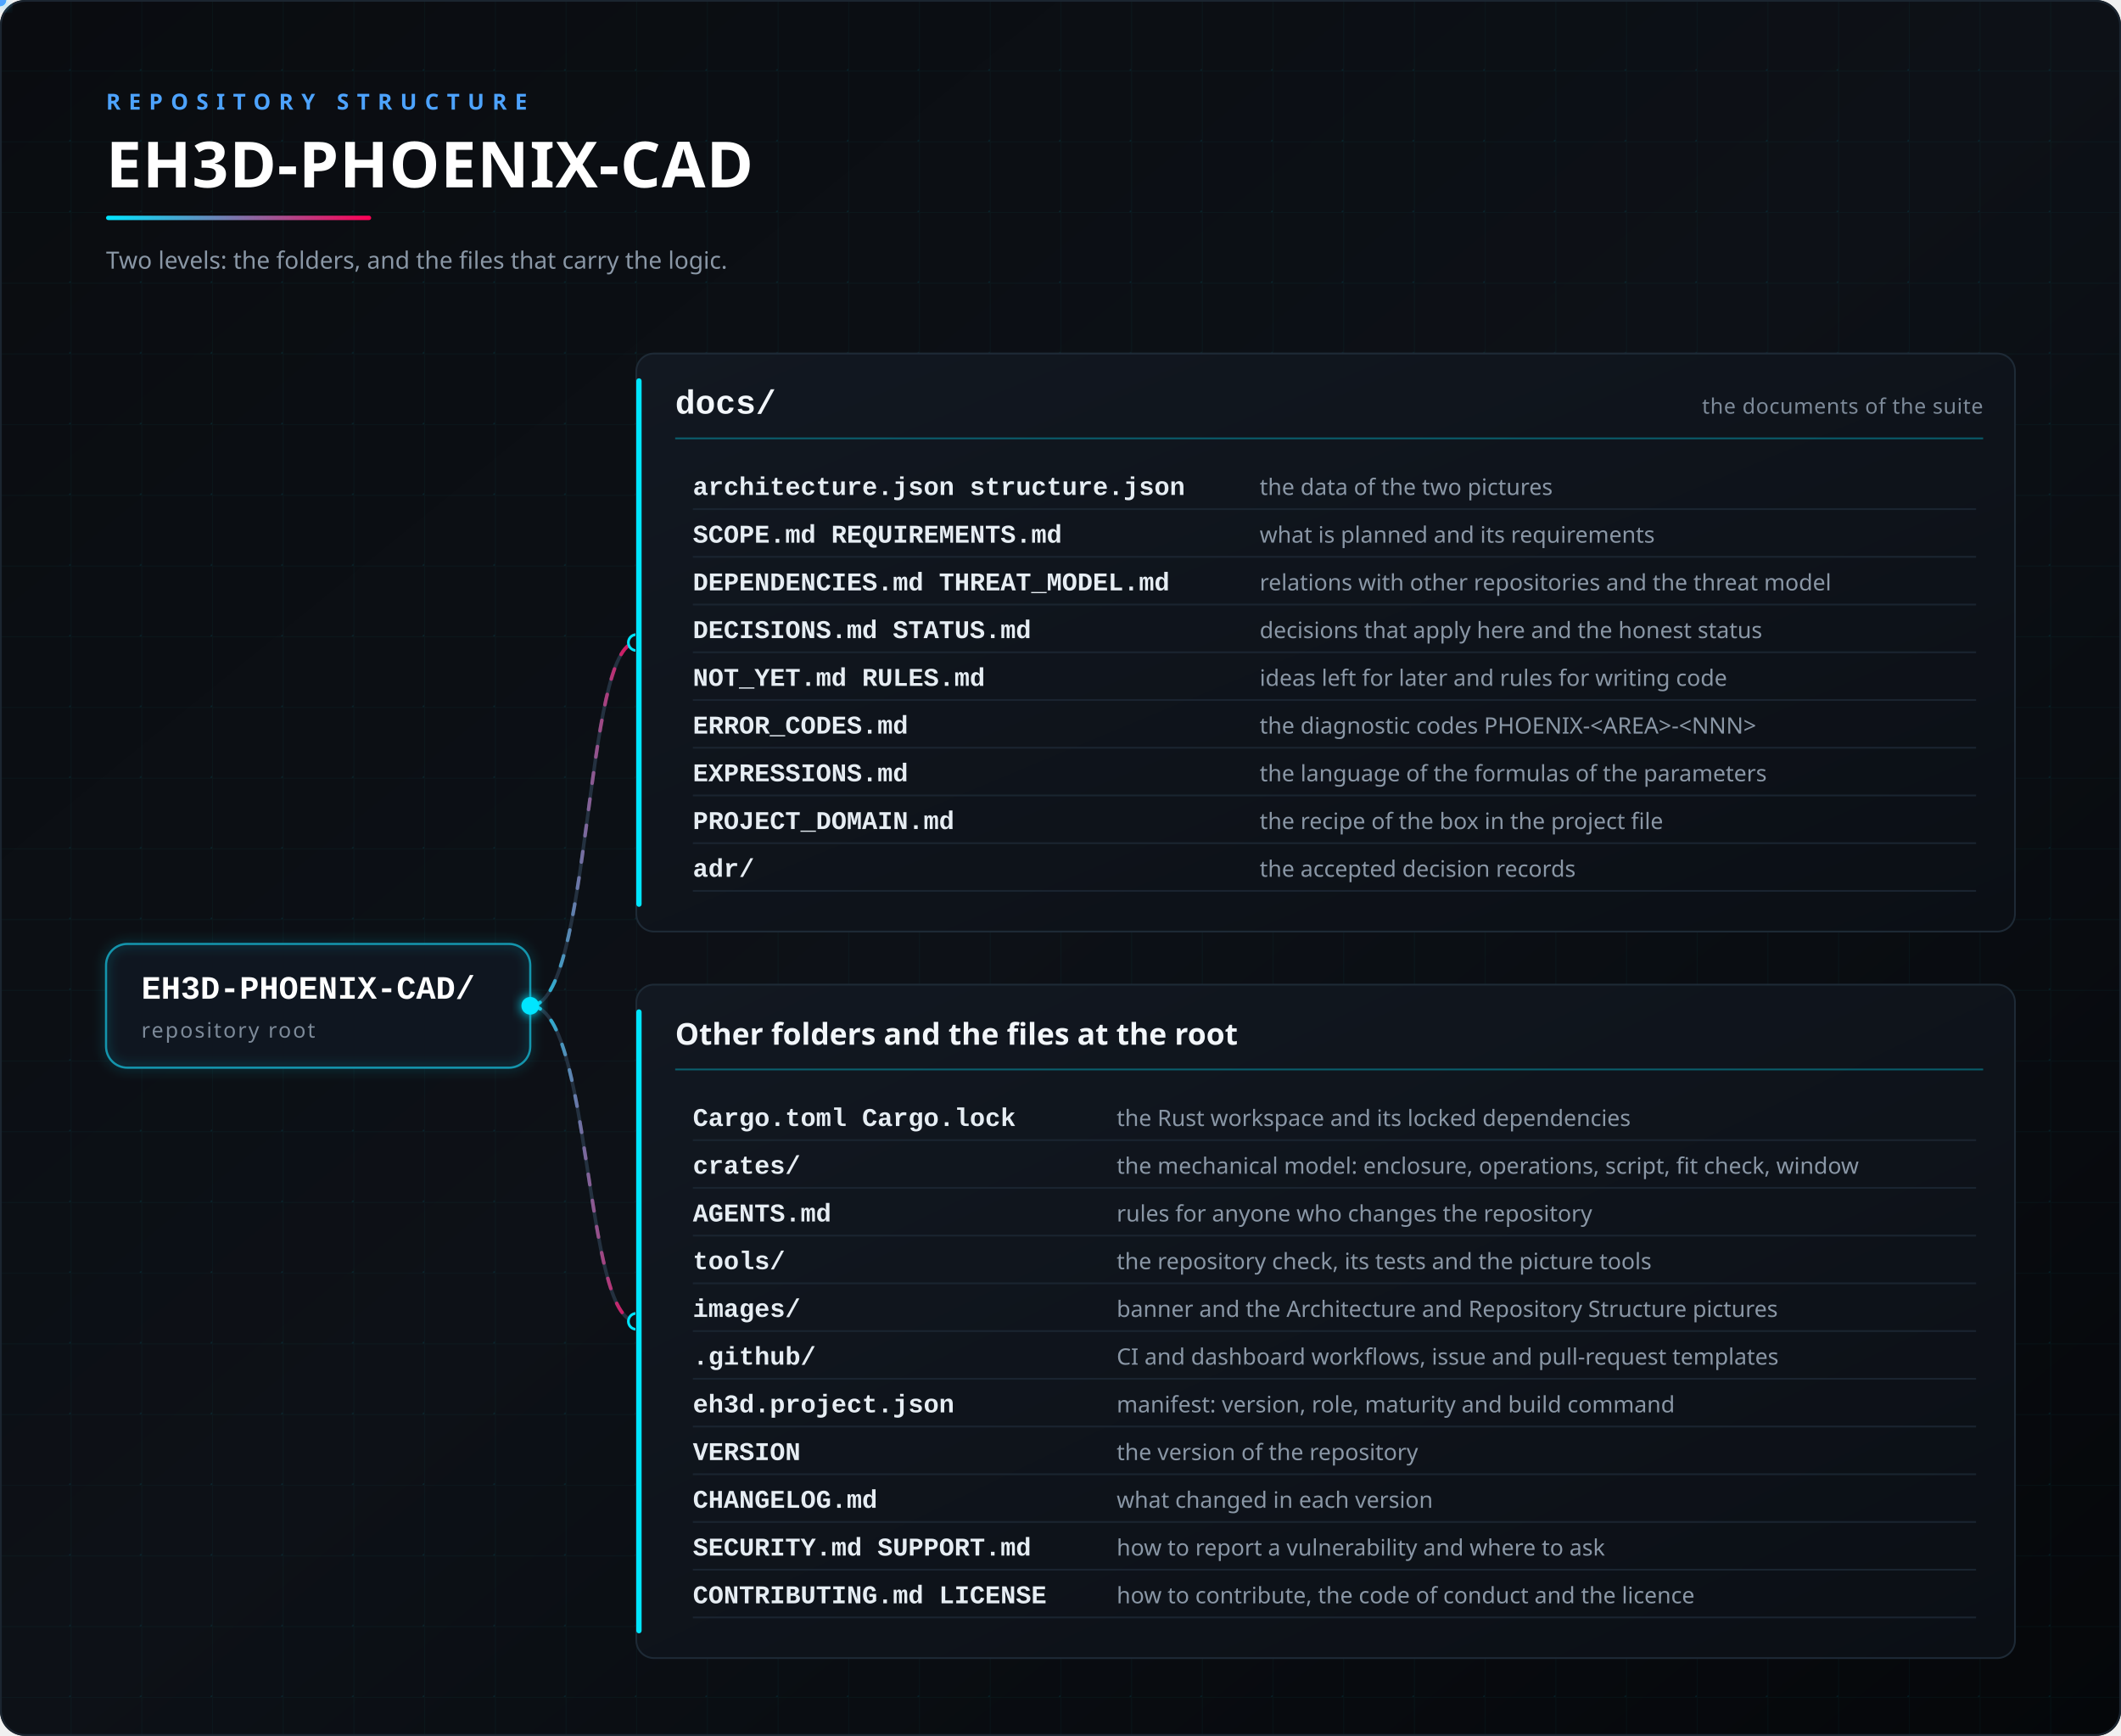
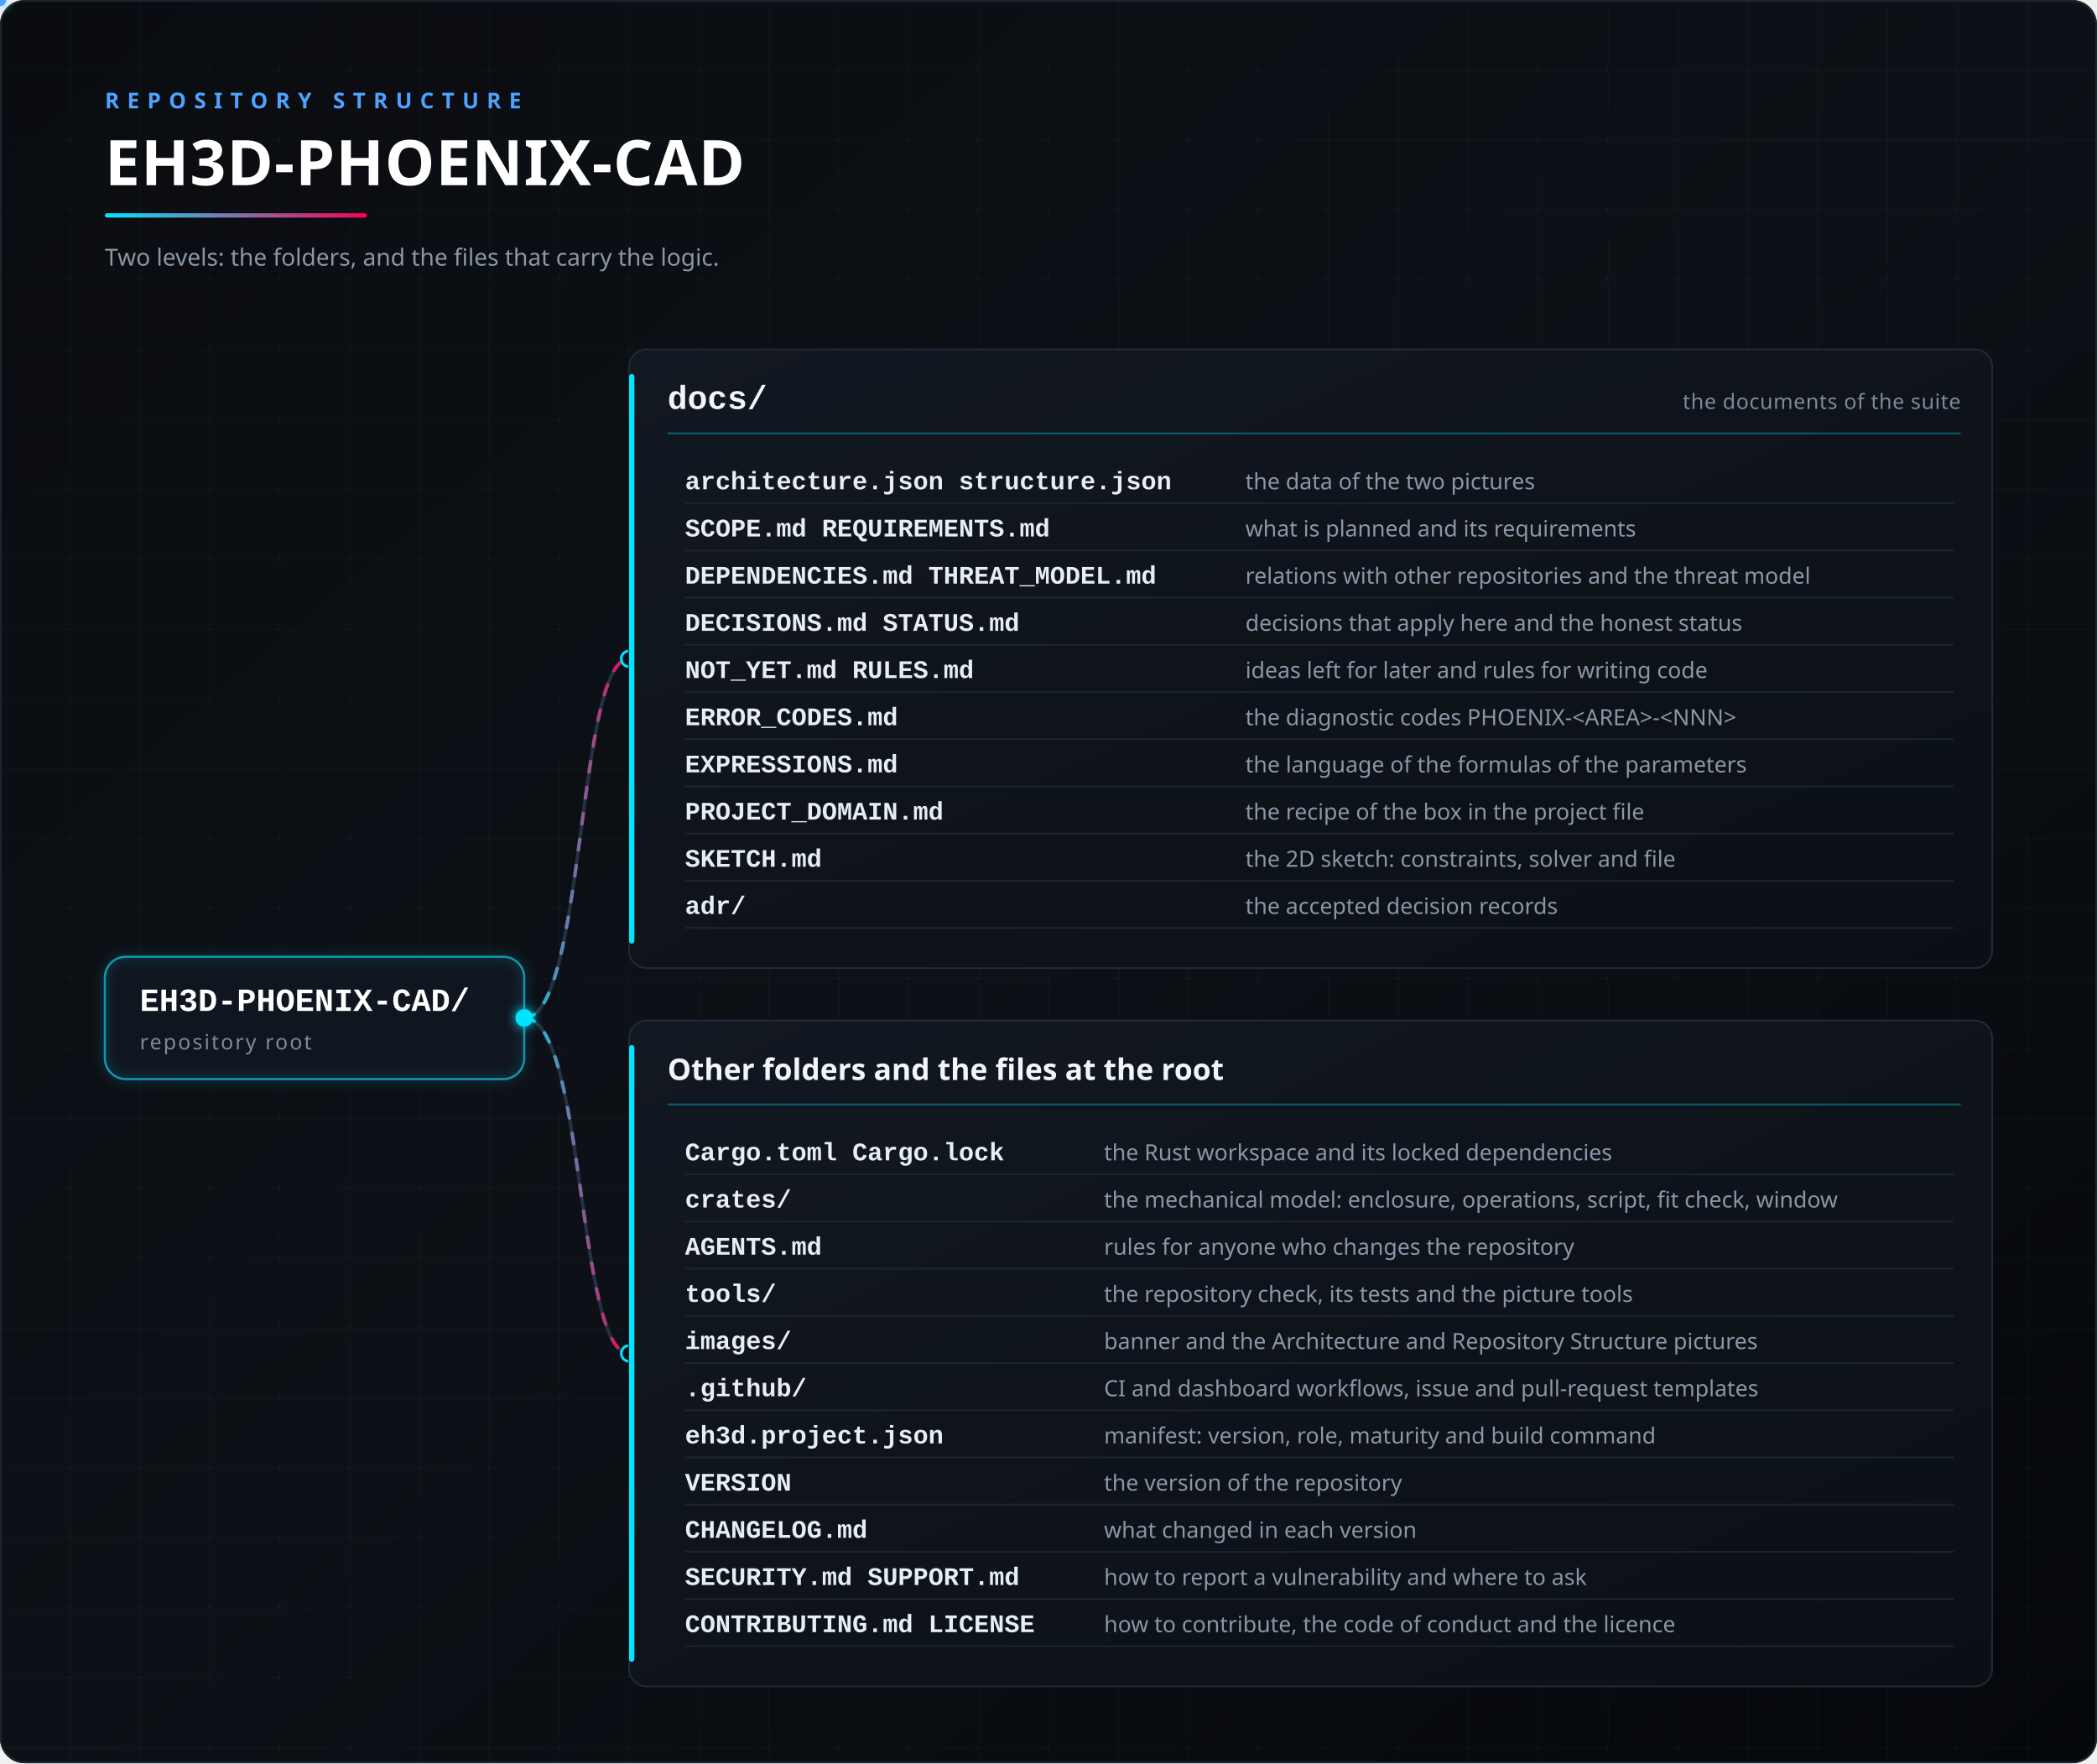
- <svg xmlns="http://www.w3.org/2000/svg" viewBox="0 0 1200 982" width="100%" role="img" aria-labelledby="t d">
+ <svg xmlns="http://www.w3.org/2000/svg" viewBox="0 0 1200 1009" width="100%" role="img" aria-labelledby="t d">
  <defs>
    <linearGradient id="bg" x1="0" y1="0" x2="1" y2="1">
      <stop offset="0" stop-color="#0A0C10" />
      <stop offset="0.5" stop-color="#0D1117" />
      <stop offset="1" stop-color="#05070A" />
    </linearGradient>
    <linearGradient id="card" x1="0" y1="0" x2="1" y2="1">
      <stop offset="0" stop-color="#121821" />
      <stop offset="1" stop-color="#0B0F15" />
    </linearGradient>
    <linearGradient id="line" x1="0" y1="0" x2="1" y2="0">
      <stop offset="0" stop-color="#00E5FF" />
      <stop offset="1" stop-color="#FF0055" />
    </linearGradient>
    <filter id="glow" x="-50%" y="-50%" width="200%" height="200%">
      <feGaussianBlur stdDeviation="3" result="b" />
      <feMerge>
        <feMergeNode in="b" />
        <feMergeNode in="SourceGraphic" />
      </feMerge>
    </filter>
    <pattern id="grid" width="40" height="40" patternUnits="userSpaceOnUse">
      <path d="M40 0H0V40" fill="none" stroke="#00E5FF" stroke-opacity="0.035" />
      <circle cx="40" cy="40" r="1" fill="#00E5FF" fill-opacity="0.09" />
    </pattern>
  </defs>
-   <rect width="1200" height="982" rx="14" fill="url(#bg)" />
-   <rect width="1200" height="982" rx="14" fill="url(#grid)" />
-   <rect x="0.5" y="0.5" width="1199" height="981" rx="14" fill="none" stroke="#1B2530" />
+   <rect width="1200" height="1009" rx="14" fill="url(#bg)" />
+   <rect width="1200" height="1009" rx="14" fill="url(#grid)" />
+   <rect x="0.5" y="0.5" width="1199" height="1008" rx="14" fill="none" stroke="#1B2530" />
  <text x="60" y="62" font-family="'Segoe UI','Noto Sans','Noto Sans CJK SC','Microsoft YaHei','Yu Gothic','Helvetica Neue',Helvetica,Arial,sans-serif" font-size="12.5" font-weight="600" fill="#4DA3FF" text-anchor="start" letter-spacing="4.5">REPOSITORY STRUCTURE</text>
  <text x="60" y="106" font-family="'Segoe UI','Noto Sans','Noto Sans CJK SC','Microsoft YaHei','Yu Gothic','Helvetica Neue',Helvetica,Arial,sans-serif" font-size="36" font-weight="700" fill="#FFFFFF" text-anchor="start" letter-spacing="0.5">EH3D-PHOENIX-CAD</text>
  <rect x="60" y="122" width="150" height="2.5" rx="1.25" fill="url(#line)">
    <animate attributeName="width" values="40;150;150" keyTimes="0;0.4;1" dur="3s" repeatCount="indefinite" />
  </rect>
  <text x="60" y="152" font-family="'Segoe UI','Noto Sans','Noto Sans CJK SC','Microsoft YaHei','Yu Gothic','Helvetica Neue',Helvetica,Arial,sans-serif" font-size="13.5" font-weight="400" fill="#8A97A6" text-anchor="start">Two levels: the folders, and the files that carry the logic.</text>
-   <path id="c0" d="M300,569 C335,569 330,363.5 360,363.5" fill="none" stroke="#243140" stroke-width="2" />
-   <path d="M300,569 C335,569 330,363.5 360,363.5" fill="none" stroke="url(#line)" stroke-width="2" stroke-linecap="round" stroke-dasharray="6 9" opacity="0.9">
+   <path id="c0" d="M300,582.5 C335,582.5 330,377 360,377" fill="none" stroke="#243140" stroke-width="2" />
+   <path d="M300,582.5 C335,582.5 330,377 360,377" fill="none" stroke="url(#line)" stroke-width="2" stroke-linecap="round" stroke-dasharray="6 9" opacity="0.9">
    <animate attributeName="stroke-dashoffset" from="0" to="-30" dur="1.6s" repeatCount="indefinite" />
  </path>
-   <circle cx="360" cy="363.5" r="4.5" fill="#0D1117" stroke="#00E5FF" stroke-width="1.5" />
-   <path id="c1" d="M300,569 C335,569 330,747.5 360,747.5" fill="none" stroke="#243140" stroke-width="2" />
-   <path d="M300,569 C335,569 330,747.5 360,747.5" fill="none" stroke="url(#line)" stroke-width="2" stroke-linecap="round" stroke-dasharray="6 9" opacity="0.9">
+   <circle cx="360" cy="377" r="4.5" fill="#0D1117" stroke="#00E5FF" stroke-width="1.5" />
+   <path id="c1" d="M300,582.5 C335,582.5 330,774.5 360,774.5" fill="none" stroke="#243140" stroke-width="2" />
+   <path d="M300,582.5 C335,582.5 330,774.5 360,774.5" fill="none" stroke="url(#line)" stroke-width="2" stroke-linecap="round" stroke-dasharray="6 9" opacity="0.9">
    <animate attributeName="stroke-dashoffset" from="0" to="-30" dur="1.6s" repeatCount="indefinite" />
  </path>
-   <circle cx="360" cy="747.5" r="4.5" fill="#0D1117" stroke="#00E5FF" stroke-width="1.5" />
+   <circle cx="360" cy="774.5" r="4.5" fill="#0D1117" stroke="#00E5FF" stroke-width="1.5" />
  <circle r="3.5" fill="#00E5FF" filter="url(#glow)">
    <animateMotion dur="3.4s" repeatCount="indefinite">
      <mpath href="#c0" />
    </animateMotion>
  </circle>
  <circle r="3.5" fill="#4DA3FF" filter="url(#glow)">
    <animateMotion dur="4.2s" repeatCount="indefinite">
      <mpath href="#c1" />
    </animateMotion>
  </circle>
-   <rect x="60" y="534" width="240" height="70" rx="12" fill="#0F1620" stroke="#2A3A4C" stroke-width="1.2" />
-   <rect x="60" y="534" width="240" height="70" rx="12" fill="none" stroke="#00E5FF" stroke-opacity="0.5" stroke-width="1.2" filter="url(#glow)">
+   <rect x="60" y="547.5" width="240" height="70" rx="12" fill="#0F1620" stroke="#2A3A4C" stroke-width="1.2" />
+   <rect x="60" y="547.5" width="240" height="70" rx="12" fill="none" stroke="#00E5FF" stroke-opacity="0.5" stroke-width="1.2" filter="url(#glow)">
    <animate attributeName="stroke-opacity" values="0.15;0.6;0.15" dur="3.6s" repeatCount="indefinite" />
  </rect>
-   <text x="80" y="565" font-family="'JetBrains Mono','Cascadia Code','SFMono-Regular',Consolas,'Liberation Mono',monospace" font-size="18.5" font-weight="700" fill="#FFFFFF" text-anchor="start">EH3D-PHOENIX-CAD/</text>
-   <text x="80" y="587" font-family="'Segoe UI','Noto Sans','Noto Sans CJK SC','Microsoft YaHei','Yu Gothic','Helvetica Neue',Helvetica,Arial,sans-serif" font-size="12" font-weight="400" fill="#7D8A99" text-anchor="start" letter-spacing="1">repository root</text>
-   <circle cx="300" cy="569" r="5" fill="#00E5FF" filter="url(#glow)" />
-   <rect x="360" y="200" width="780" height="327" rx="10" fill="url(#card)" stroke="#1E2A36" stroke-width="1" />
-   <rect x="360" y="214" width="3" height="299" rx="1.5" fill="#00E5FF">
+   <text x="80" y="578.5" font-family="'JetBrains Mono','Cascadia Code','SFMono-Regular',Consolas,'Liberation Mono',monospace" font-size="18.5" font-weight="700" fill="#FFFFFF" text-anchor="start">EH3D-PHOENIX-CAD/</text>
+   <text x="80" y="600.5" font-family="'Segoe UI','Noto Sans','Noto Sans CJK SC','Microsoft YaHei','Yu Gothic','Helvetica Neue',Helvetica,Arial,sans-serif" font-size="12" font-weight="400" fill="#7D8A99" text-anchor="start" letter-spacing="1">repository root</text>
+   <circle cx="300" cy="582.5" r="5" fill="#00E5FF" filter="url(#glow)" />
+   <rect x="360" y="200" width="780" height="354" rx="10" fill="url(#card)" stroke="#1E2A36" stroke-width="1" />
+   <rect x="360" y="214" width="3" height="326" rx="1.5" fill="#00E5FF">
    <animate attributeName="opacity" values="0.55;1;0.55" dur="4s" begin="0s" repeatCount="indefinite" />
  </rect>
  <text x="382" y="234" font-family="'JetBrains Mono','Cascadia Code','SFMono-Regular',Consolas,'Liberation Mono',monospace" font-size="19" font-weight="700" fill="#F2F6FA" text-anchor="start">docs/</text>
  <text x="1122" y="234" font-family="'Segoe UI','Noto Sans','Noto Sans CJK SC','Microsoft YaHei','Yu Gothic','Helvetica Neue',Helvetica,Arial,sans-serif" font-size="12" font-weight="400" fill="#7D8A99" text-anchor="end" letter-spacing="0.3">the documents of the suite</text>
  <line x1="382" y1="248" x2="1122" y2="248" stroke="#00E5FF" stroke-opacity="0.35" stroke-width="1" />
  <text x="392" y="280" font-family="'JetBrains Mono','Cascadia Code','SFMono-Regular',Consolas,'Liberation Mono',monospace" font-size="14.5" font-weight="600" fill="#E6EDF3" text-anchor="start">architecture.json  structure.json</text>
  <text x="712.67" y="280" font-family="'Segoe UI','Noto Sans','Noto Sans CJK SC','Microsoft YaHei','Yu Gothic','Helvetica Neue',Helvetica,Arial,sans-serif" font-size="12.8" font-weight="400" fill="#8A97A6" text-anchor="start">the data of the two pictures</text>
  <line x1="392" y1="288" x2="1118" y2="288" stroke="#1A2430" stroke-width="1" />
  <text x="392" y="307" font-family="'JetBrains Mono','Cascadia Code','SFMono-Regular',Consolas,'Liberation Mono',monospace" font-size="14.5" font-weight="600" fill="#E6EDF3" text-anchor="start">SCOPE.md  REQUIREMENTS.md</text>
  <text x="712.67" y="307" font-family="'Segoe UI','Noto Sans','Noto Sans CJK SC','Microsoft YaHei','Yu Gothic','Helvetica Neue',Helvetica,Arial,sans-serif" font-size="12.8" font-weight="400" fill="#8A97A6" text-anchor="start">what is planned and its requirements</text>
  <line x1="392" y1="315" x2="1118" y2="315" stroke="#1A2430" stroke-width="1" />
  <text x="392" y="334" font-family="'JetBrains Mono','Cascadia Code','SFMono-Regular',Consolas,'Liberation Mono',monospace" font-size="14.5" font-weight="600" fill="#E6EDF3" text-anchor="start">DEPENDENCIES.md  THREAT_MODEL.md</text>
  <text x="712.67" y="334" font-family="'Segoe UI','Noto Sans','Noto Sans CJK SC','Microsoft YaHei','Yu Gothic','Helvetica Neue',Helvetica,Arial,sans-serif" font-size="12.8" font-weight="400" fill="#8A97A6" text-anchor="start">relations with other repositories and the threat model</text>
  <line x1="392" y1="342" x2="1118" y2="342" stroke="#1A2430" stroke-width="1" />
  <text x="392" y="361" font-family="'JetBrains Mono','Cascadia Code','SFMono-Regular',Consolas,'Liberation Mono',monospace" font-size="14.5" font-weight="600" fill="#E6EDF3" text-anchor="start">DECISIONS.md  STATUS.md</text>
  <text x="712.67" y="361" font-family="'Segoe UI','Noto Sans','Noto Sans CJK SC','Microsoft YaHei','Yu Gothic','Helvetica Neue',Helvetica,Arial,sans-serif" font-size="12.8" font-weight="400" fill="#8A97A6" text-anchor="start">decisions that apply here and the honest status</text>
  <line x1="392" y1="369" x2="1118" y2="369" stroke="#1A2430" stroke-width="1" />
  <text x="392" y="388" font-family="'JetBrains Mono','Cascadia Code','SFMono-Regular',Consolas,'Liberation Mono',monospace" font-size="14.5" font-weight="600" fill="#E6EDF3" text-anchor="start">NOT_YET.md  RULES.md</text>
  <text x="712.67" y="388" font-family="'Segoe UI','Noto Sans','Noto Sans CJK SC','Microsoft YaHei','Yu Gothic','Helvetica Neue',Helvetica,Arial,sans-serif" font-size="12.8" font-weight="400" fill="#8A97A6" text-anchor="start">ideas left for later and rules for writing code</text>
  <line x1="392" y1="396" x2="1118" y2="396" stroke="#1A2430" stroke-width="1" />
  <text x="392" y="415" font-family="'JetBrains Mono','Cascadia Code','SFMono-Regular',Consolas,'Liberation Mono',monospace" font-size="14.5" font-weight="600" fill="#E6EDF3" text-anchor="start">ERROR_CODES.md</text>
  <text x="712.67" y="415" font-family="'Segoe UI','Noto Sans','Noto Sans CJK SC','Microsoft YaHei','Yu Gothic','Helvetica Neue',Helvetica,Arial,sans-serif" font-size="12.8" font-weight="400" fill="#8A97A6" text-anchor="start">the diagnostic codes PHOENIX-&lt;AREA&gt;-&lt;NNN&gt;</text>
  <line x1="392" y1="423" x2="1118" y2="423" stroke="#1A2430" stroke-width="1" />
  <text x="392" y="442" font-family="'JetBrains Mono','Cascadia Code','SFMono-Regular',Consolas,'Liberation Mono',monospace" font-size="14.5" font-weight="600" fill="#E6EDF3" text-anchor="start">EXPRESSIONS.md</text>
  <text x="712.67" y="442" font-family="'Segoe UI','Noto Sans','Noto Sans CJK SC','Microsoft YaHei','Yu Gothic','Helvetica Neue',Helvetica,Arial,sans-serif" font-size="12.8" font-weight="400" fill="#8A97A6" text-anchor="start">the language of the formulas of the parameters</text>
  <line x1="392" y1="450" x2="1118" y2="450" stroke="#1A2430" stroke-width="1" />
  <text x="392" y="469" font-family="'JetBrains Mono','Cascadia Code','SFMono-Regular',Consolas,'Liberation Mono',monospace" font-size="14.5" font-weight="600" fill="#E6EDF3" text-anchor="start">PROJECT_DOMAIN.md</text>
  <text x="712.67" y="469" font-family="'Segoe UI','Noto Sans','Noto Sans CJK SC','Microsoft YaHei','Yu Gothic','Helvetica Neue',Helvetica,Arial,sans-serif" font-size="12.8" font-weight="400" fill="#8A97A6" text-anchor="start">the recipe of the box in the project file</text>
  <line x1="392" y1="477" x2="1118" y2="477" stroke="#1A2430" stroke-width="1" />
-   <text x="392" y="496" font-family="'JetBrains Mono','Cascadia Code','SFMono-Regular',Consolas,'Liberation Mono',monospace" font-size="14.5" font-weight="600" fill="#E6EDF3" text-anchor="start">adr/</text>
-   <text x="712.67" y="496" font-family="'Segoe UI','Noto Sans','Noto Sans CJK SC','Microsoft YaHei','Yu Gothic','Helvetica Neue',Helvetica,Arial,sans-serif" font-size="12.8" font-weight="400" fill="#8A97A6" text-anchor="start">the accepted decision records</text>
+   <text x="392" y="496" font-family="'JetBrains Mono','Cascadia Code','SFMono-Regular',Consolas,'Liberation Mono',monospace" font-size="14.5" font-weight="600" fill="#E6EDF3" text-anchor="start">SKETCH.md</text>
+   <text x="712.67" y="496" font-family="'Segoe UI','Noto Sans','Noto Sans CJK SC','Microsoft YaHei','Yu Gothic','Helvetica Neue',Helvetica,Arial,sans-serif" font-size="12.8" font-weight="400" fill="#8A97A6" text-anchor="start">the 2D sketch: constraints, solver and file</text>
  <line x1="392" y1="504" x2="1118" y2="504" stroke="#1A2430" stroke-width="1" />
-   <rect x="360" y="557" width="780" height="381" rx="10" fill="url(#card)" stroke="#1E2A36" stroke-width="1" />
-   <rect x="360" y="571" width="3" height="353" rx="1.5" fill="#00E5FF">
+   <text x="392" y="523" font-family="'JetBrains Mono','Cascadia Code','SFMono-Regular',Consolas,'Liberation Mono',monospace" font-size="14.5" font-weight="600" fill="#E6EDF3" text-anchor="start">adr/</text>
+   <text x="712.67" y="523" font-family="'Segoe UI','Noto Sans','Noto Sans CJK SC','Microsoft YaHei','Yu Gothic','Helvetica Neue',Helvetica,Arial,sans-serif" font-size="12.8" font-weight="400" fill="#8A97A6" text-anchor="start">the accepted decision records</text>
+   <line x1="392" y1="531" x2="1118" y2="531" stroke="#1A2430" stroke-width="1" />
+   <rect x="360" y="584" width="780" height="381" rx="10" fill="url(#card)" stroke="#1E2A36" stroke-width="1" />
+   <rect x="360" y="598" width="3" height="353" rx="1.5" fill="#00E5FF">
    <animate attributeName="opacity" values="0.55;1;0.55" dur="4s" begin="0.6s" repeatCount="indefinite" />
  </rect>
-   <text x="382" y="591" font-family="'Segoe UI','Noto Sans','Noto Sans CJK SC','Microsoft YaHei','Yu Gothic','Helvetica Neue',Helvetica,Arial,sans-serif" font-size="17" font-weight="700" fill="#F2F6FA" text-anchor="start">Other folders and the files at the root</text>
-   <line x1="382" y1="605" x2="1122" y2="605" stroke="#00E5FF" stroke-opacity="0.35" stroke-width="1" />
-   <text x="392" y="637" font-family="'JetBrains Mono','Cascadia Code','SFMono-Regular',Consolas,'Liberation Mono',monospace" font-size="14.5" font-weight="600" fill="#E6EDF3" text-anchor="start">Cargo.toml  Cargo.lock</text>
-   <text x="631.76" y="637" font-family="'Segoe UI','Noto Sans','Noto Sans CJK SC','Microsoft YaHei','Yu Gothic','Helvetica Neue',Helvetica,Arial,sans-serif" font-size="12.8" font-weight="400" fill="#8A97A6" text-anchor="start">the Rust workspace and its locked dependencies</text>
-   <line x1="392" y1="645" x2="1118" y2="645" stroke="#1A2430" stroke-width="1" />
-   <text x="392" y="664" font-family="'JetBrains Mono','Cascadia Code','SFMono-Regular',Consolas,'Liberation Mono',monospace" font-size="14.5" font-weight="600" fill="#E6EDF3" text-anchor="start">crates/</text>
-   <text x="631.76" y="664" font-family="'Segoe UI','Noto Sans','Noto Sans CJK SC','Microsoft YaHei','Yu Gothic','Helvetica Neue',Helvetica,Arial,sans-serif" font-size="12.8" font-weight="400" fill="#8A97A6" text-anchor="start">the mechanical model: enclosure, operations, script, fit check, window</text>
+   <text x="382" y="618" font-family="'Segoe UI','Noto Sans','Noto Sans CJK SC','Microsoft YaHei','Yu Gothic','Helvetica Neue',Helvetica,Arial,sans-serif" font-size="17" font-weight="700" fill="#F2F6FA" text-anchor="start">Other folders and the files at the root</text>
+   <line x1="382" y1="632" x2="1122" y2="632" stroke="#00E5FF" stroke-opacity="0.35" stroke-width="1" />
+   <text x="392" y="664" font-family="'JetBrains Mono','Cascadia Code','SFMono-Regular',Consolas,'Liberation Mono',monospace" font-size="14.5" font-weight="600" fill="#E6EDF3" text-anchor="start">Cargo.toml  Cargo.lock</text>
+   <text x="631.76" y="664" font-family="'Segoe UI','Noto Sans','Noto Sans CJK SC','Microsoft YaHei','Yu Gothic','Helvetica Neue',Helvetica,Arial,sans-serif" font-size="12.8" font-weight="400" fill="#8A97A6" text-anchor="start">the Rust workspace and its locked dependencies</text>
  <line x1="392" y1="672" x2="1118" y2="672" stroke="#1A2430" stroke-width="1" />
-   <text x="392" y="691" font-family="'JetBrains Mono','Cascadia Code','SFMono-Regular',Consolas,'Liberation Mono',monospace" font-size="14.5" font-weight="600" fill="#E6EDF3" text-anchor="start">AGENTS.md</text>
-   <text x="631.76" y="691" font-family="'Segoe UI','Noto Sans','Noto Sans CJK SC','Microsoft YaHei','Yu Gothic','Helvetica Neue',Helvetica,Arial,sans-serif" font-size="12.8" font-weight="400" fill="#8A97A6" text-anchor="start">rules for anyone who changes the repository</text>
+   <text x="392" y="691" font-family="'JetBrains Mono','Cascadia Code','SFMono-Regular',Consolas,'Liberation Mono',monospace" font-size="14.5" font-weight="600" fill="#E6EDF3" text-anchor="start">crates/</text>
+   <text x="631.76" y="691" font-family="'Segoe UI','Noto Sans','Noto Sans CJK SC','Microsoft YaHei','Yu Gothic','Helvetica Neue',Helvetica,Arial,sans-serif" font-size="12.8" font-weight="400" fill="#8A97A6" text-anchor="start">the mechanical model: enclosure, operations, script, fit check, window</text>
  <line x1="392" y1="699" x2="1118" y2="699" stroke="#1A2430" stroke-width="1" />
-   <text x="392" y="718" font-family="'JetBrains Mono','Cascadia Code','SFMono-Regular',Consolas,'Liberation Mono',monospace" font-size="14.5" font-weight="600" fill="#E6EDF3" text-anchor="start">tools/</text>
-   <text x="631.76" y="718" font-family="'Segoe UI','Noto Sans','Noto Sans CJK SC','Microsoft YaHei','Yu Gothic','Helvetica Neue',Helvetica,Arial,sans-serif" font-size="12.8" font-weight="400" fill="#8A97A6" text-anchor="start">the repository check, its tests and the picture tools</text>
+   <text x="392" y="718" font-family="'JetBrains Mono','Cascadia Code','SFMono-Regular',Consolas,'Liberation Mono',monospace" font-size="14.5" font-weight="600" fill="#E6EDF3" text-anchor="start">AGENTS.md</text>
+   <text x="631.76" y="718" font-family="'Segoe UI','Noto Sans','Noto Sans CJK SC','Microsoft YaHei','Yu Gothic','Helvetica Neue',Helvetica,Arial,sans-serif" font-size="12.8" font-weight="400" fill="#8A97A6" text-anchor="start">rules for anyone who changes the repository</text>
  <line x1="392" y1="726" x2="1118" y2="726" stroke="#1A2430" stroke-width="1" />
-   <text x="392" y="745" font-family="'JetBrains Mono','Cascadia Code','SFMono-Regular',Consolas,'Liberation Mono',monospace" font-size="14.5" font-weight="600" fill="#E6EDF3" text-anchor="start">images/</text>
-   <text x="631.76" y="745" font-family="'Segoe UI','Noto Sans','Noto Sans CJK SC','Microsoft YaHei','Yu Gothic','Helvetica Neue',Helvetica,Arial,sans-serif" font-size="12.8" font-weight="400" fill="#8A97A6" text-anchor="start">banner and the Architecture and Repository Structure pictures</text>
+   <text x="392" y="745" font-family="'JetBrains Mono','Cascadia Code','SFMono-Regular',Consolas,'Liberation Mono',monospace" font-size="14.5" font-weight="600" fill="#E6EDF3" text-anchor="start">tools/</text>
+   <text x="631.76" y="745" font-family="'Segoe UI','Noto Sans','Noto Sans CJK SC','Microsoft YaHei','Yu Gothic','Helvetica Neue',Helvetica,Arial,sans-serif" font-size="12.8" font-weight="400" fill="#8A97A6" text-anchor="start">the repository check, its tests and the picture tools</text>
  <line x1="392" y1="753" x2="1118" y2="753" stroke="#1A2430" stroke-width="1" />
-   <text x="392" y="772" font-family="'JetBrains Mono','Cascadia Code','SFMono-Regular',Consolas,'Liberation Mono',monospace" font-size="14.5" font-weight="600" fill="#E6EDF3" text-anchor="start">.github/</text>
-   <text x="631.76" y="772" font-family="'Segoe UI','Noto Sans','Noto Sans CJK SC','Microsoft YaHei','Yu Gothic','Helvetica Neue',Helvetica,Arial,sans-serif" font-size="12.8" font-weight="400" fill="#8A97A6" text-anchor="start">CI and dashboard workflows, issue and pull-request templates</text>
+   <text x="392" y="772" font-family="'JetBrains Mono','Cascadia Code','SFMono-Regular',Consolas,'Liberation Mono',monospace" font-size="14.5" font-weight="600" fill="#E6EDF3" text-anchor="start">images/</text>
+   <text x="631.76" y="772" font-family="'Segoe UI','Noto Sans','Noto Sans CJK SC','Microsoft YaHei','Yu Gothic','Helvetica Neue',Helvetica,Arial,sans-serif" font-size="12.8" font-weight="400" fill="#8A97A6" text-anchor="start">banner and the Architecture and Repository Structure pictures</text>
  <line x1="392" y1="780" x2="1118" y2="780" stroke="#1A2430" stroke-width="1" />
-   <text x="392" y="799" font-family="'JetBrains Mono','Cascadia Code','SFMono-Regular',Consolas,'Liberation Mono',monospace" font-size="14.5" font-weight="600" fill="#E6EDF3" text-anchor="start">eh3d.project.json</text>
-   <text x="631.76" y="799" font-family="'Segoe UI','Noto Sans','Noto Sans CJK SC','Microsoft YaHei','Yu Gothic','Helvetica Neue',Helvetica,Arial,sans-serif" font-size="12.8" font-weight="400" fill="#8A97A6" text-anchor="start">manifest: version, role, maturity and build command</text>
+   <text x="392" y="799" font-family="'JetBrains Mono','Cascadia Code','SFMono-Regular',Consolas,'Liberation Mono',monospace" font-size="14.5" font-weight="600" fill="#E6EDF3" text-anchor="start">.github/</text>
+   <text x="631.76" y="799" font-family="'Segoe UI','Noto Sans','Noto Sans CJK SC','Microsoft YaHei','Yu Gothic','Helvetica Neue',Helvetica,Arial,sans-serif" font-size="12.8" font-weight="400" fill="#8A97A6" text-anchor="start">CI and dashboard workflows, issue and pull-request templates</text>
  <line x1="392" y1="807" x2="1118" y2="807" stroke="#1A2430" stroke-width="1" />
-   <text x="392" y="826" font-family="'JetBrains Mono','Cascadia Code','SFMono-Regular',Consolas,'Liberation Mono',monospace" font-size="14.5" font-weight="600" fill="#E6EDF3" text-anchor="start">VERSION</text>
-   <text x="631.76" y="826" font-family="'Segoe UI','Noto Sans','Noto Sans CJK SC','Microsoft YaHei','Yu Gothic','Helvetica Neue',Helvetica,Arial,sans-serif" font-size="12.8" font-weight="400" fill="#8A97A6" text-anchor="start">the version of the repository</text>
+   <text x="392" y="826" font-family="'JetBrains Mono','Cascadia Code','SFMono-Regular',Consolas,'Liberation Mono',monospace" font-size="14.5" font-weight="600" fill="#E6EDF3" text-anchor="start">eh3d.project.json</text>
+   <text x="631.76" y="826" font-family="'Segoe UI','Noto Sans','Noto Sans CJK SC','Microsoft YaHei','Yu Gothic','Helvetica Neue',Helvetica,Arial,sans-serif" font-size="12.8" font-weight="400" fill="#8A97A6" text-anchor="start">manifest: version, role, maturity and build command</text>
  <line x1="392" y1="834" x2="1118" y2="834" stroke="#1A2430" stroke-width="1" />
-   <text x="392" y="853" font-family="'JetBrains Mono','Cascadia Code','SFMono-Regular',Consolas,'Liberation Mono',monospace" font-size="14.5" font-weight="600" fill="#E6EDF3" text-anchor="start">CHANGELOG.md</text>
-   <text x="631.76" y="853" font-family="'Segoe UI','Noto Sans','Noto Sans CJK SC','Microsoft YaHei','Yu Gothic','Helvetica Neue',Helvetica,Arial,sans-serif" font-size="12.8" font-weight="400" fill="#8A97A6" text-anchor="start">what changed in each version</text>
+   <text x="392" y="853" font-family="'JetBrains Mono','Cascadia Code','SFMono-Regular',Consolas,'Liberation Mono',monospace" font-size="14.5" font-weight="600" fill="#E6EDF3" text-anchor="start">VERSION</text>
+   <text x="631.76" y="853" font-family="'Segoe UI','Noto Sans','Noto Sans CJK SC','Microsoft YaHei','Yu Gothic','Helvetica Neue',Helvetica,Arial,sans-serif" font-size="12.8" font-weight="400" fill="#8A97A6" text-anchor="start">the version of the repository</text>
  <line x1="392" y1="861" x2="1118" y2="861" stroke="#1A2430" stroke-width="1" />
-   <text x="392" y="880" font-family="'JetBrains Mono','Cascadia Code','SFMono-Regular',Consolas,'Liberation Mono',monospace" font-size="14.5" font-weight="600" fill="#E6EDF3" text-anchor="start">SECURITY.md  SUPPORT.md</text>
-   <text x="631.76" y="880" font-family="'Segoe UI','Noto Sans','Noto Sans CJK SC','Microsoft YaHei','Yu Gothic','Helvetica Neue',Helvetica,Arial,sans-serif" font-size="12.8" font-weight="400" fill="#8A97A6" text-anchor="start">how to report a vulnerability and where to ask</text>
+   <text x="392" y="880" font-family="'JetBrains Mono','Cascadia Code','SFMono-Regular',Consolas,'Liberation Mono',monospace" font-size="14.5" font-weight="600" fill="#E6EDF3" text-anchor="start">CHANGELOG.md</text>
+   <text x="631.76" y="880" font-family="'Segoe UI','Noto Sans','Noto Sans CJK SC','Microsoft YaHei','Yu Gothic','Helvetica Neue',Helvetica,Arial,sans-serif" font-size="12.8" font-weight="400" fill="#8A97A6" text-anchor="start">what changed in each version</text>
  <line x1="392" y1="888" x2="1118" y2="888" stroke="#1A2430" stroke-width="1" />
-   <text x="392" y="907" font-family="'JetBrains Mono','Cascadia Code','SFMono-Regular',Consolas,'Liberation Mono',monospace" font-size="14.5" font-weight="600" fill="#E6EDF3" text-anchor="start">CONTRIBUTING.md  LICENSE</text>
-   <text x="631.76" y="907" font-family="'Segoe UI','Noto Sans','Noto Sans CJK SC','Microsoft YaHei','Yu Gothic','Helvetica Neue',Helvetica,Arial,sans-serif" font-size="12.8" font-weight="400" fill="#8A97A6" text-anchor="start">how to contribute, the code of conduct and the licence</text>
+   <text x="392" y="907" font-family="'JetBrains Mono','Cascadia Code','SFMono-Regular',Consolas,'Liberation Mono',monospace" font-size="14.5" font-weight="600" fill="#E6EDF3" text-anchor="start">SECURITY.md  SUPPORT.md</text>
+   <text x="631.76" y="907" font-family="'Segoe UI','Noto Sans','Noto Sans CJK SC','Microsoft YaHei','Yu Gothic','Helvetica Neue',Helvetica,Arial,sans-serif" font-size="12.8" font-weight="400" fill="#8A97A6" text-anchor="start">how to report a vulnerability and where to ask</text>
  <line x1="392" y1="915" x2="1118" y2="915" stroke="#1A2430" stroke-width="1" />
+   <text x="392" y="934" font-family="'JetBrains Mono','Cascadia Code','SFMono-Regular',Consolas,'Liberation Mono',monospace" font-size="14.5" font-weight="600" fill="#E6EDF3" text-anchor="start">CONTRIBUTING.md  LICENSE</text>
+   <text x="631.76" y="934" font-family="'Segoe UI','Noto Sans','Noto Sans CJK SC','Microsoft YaHei','Yu Gothic','Helvetica Neue',Helvetica,Arial,sans-serif" font-size="12.8" font-weight="400" fill="#8A97A6" text-anchor="start">how to contribute, the code of conduct and the licence</text>
+   <line x1="392" y1="942" x2="1118" y2="942" stroke="#1A2430" stroke-width="1" />
</svg>
